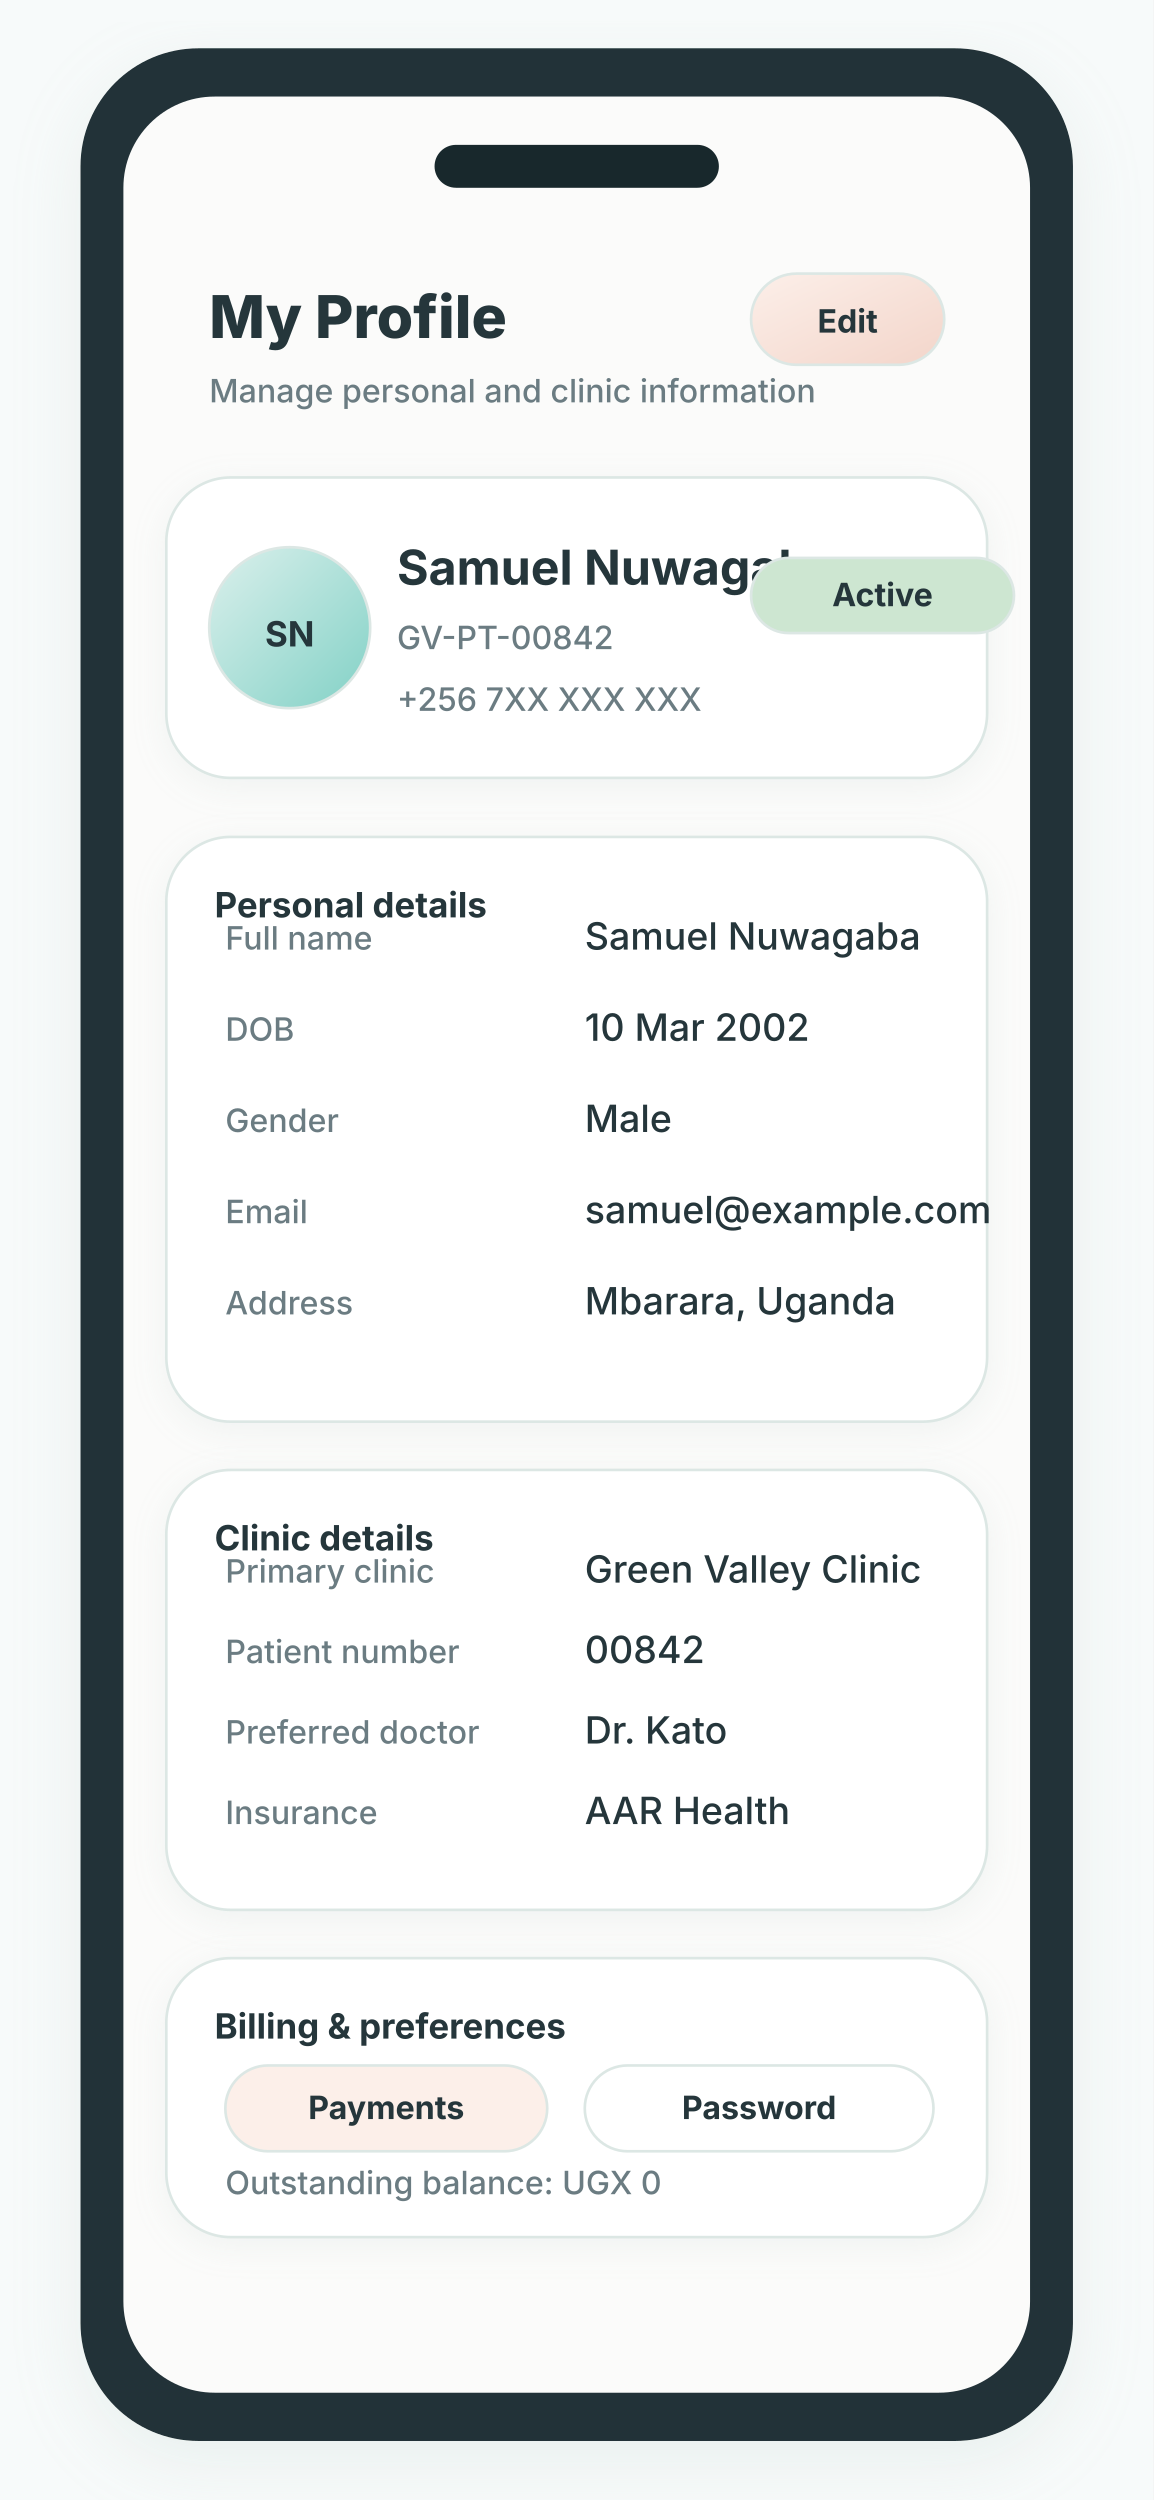
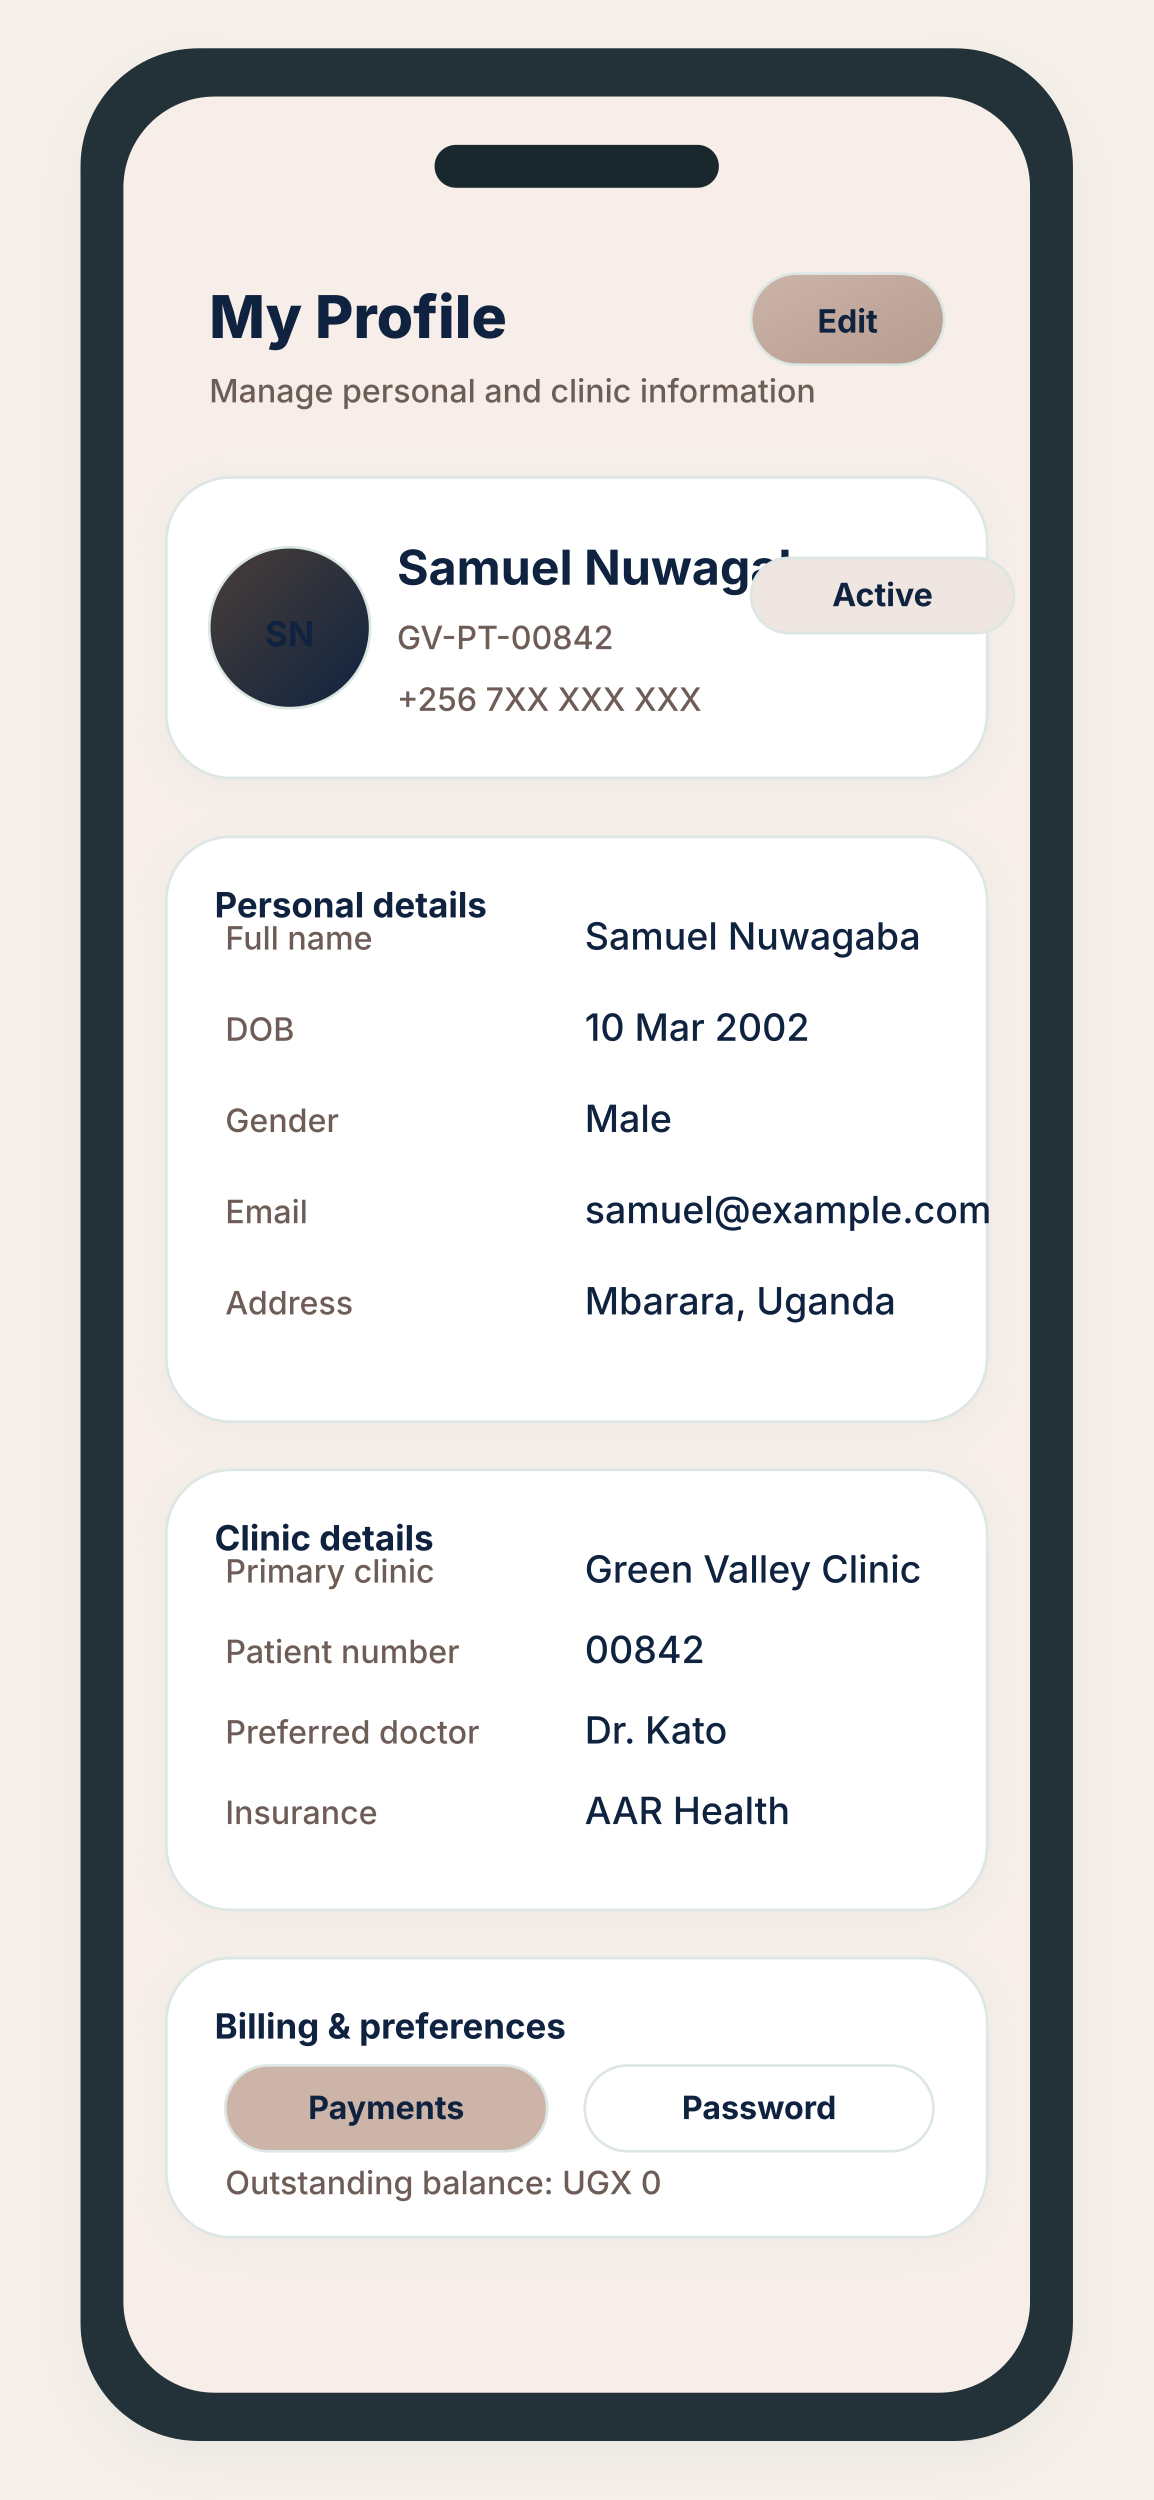
<svg xmlns="http://www.w3.org/2000/svg" width="430" height="932" viewBox="0 0 430 932">
  <style>
-     .title { font-family: Inter, Arial, sans-serif; font-size: 30px; font-weight: 800; fill: #25363B; }
-     .h2 { font-family: Inter, Arial, sans-serif; font-size: 22px; font-weight: 800; fill: #25363B; }
-     .h3 { font-family: Inter, Arial, sans-serif; font-size: 18px; font-weight: 700; fill: #25363B; }
-     .label { font-family: Inter, Arial, sans-serif; font-size: 13px; font-weight: 700; fill: #25363B; }
-     .body { font-family: Inter, Arial, sans-serif; font-size: 14px; font-weight: 500; fill: #25363B; }
-     .small { font-family: Inter, Arial, sans-serif; font-size: 12px; font-weight: 500; fill: #6B7C82; }
-     .tiny { font-family: Inter, Arial, sans-serif; font-size: 11px; font-weight: 500; fill: #6B7C82; }
-     .chip { font-family: Inter, Arial, sans-serif; font-size: 12px; font-weight: 700; fill: #25363B; }
-     .button { font-family: Inter, Arial, sans-serif; font-size: 14px; font-weight: 700; fill: #2D6D67; }
-     .buttonLight { font-family: Inter, Arial, sans-serif; font-size: 14px; font-weight: 700; fill: #25363B; }
+     .title { font-family: Inter, Arial, sans-serif; font-size: 30px; font-weight: 800; fill: #0F2340; }
+     .h2 { font-family: Inter, Arial, sans-serif; font-size: 22px; font-weight: 800; fill: #0F2340; }
+     .h3 { font-family: Inter, Arial, sans-serif; font-size: 18px; font-weight: 700; fill: #0F2340; }
+     .label { font-family: Inter, Arial, sans-serif; font-size: 13px; font-weight: 700; fill: #0F2340; }
+     .body { font-family: Inter, Arial, sans-serif; font-size: 14px; font-weight: 500; fill: #0F2340; }
+     .small { font-family: Inter, Arial, sans-serif; font-size: 12px; font-weight: 500; fill: #6E5D56; }
+     .tiny { font-family: Inter, Arial, sans-serif; font-size: 11px; font-weight: 500; fill: #6E5D56; }
+     .chip { font-family: Inter, Arial, sans-serif; font-size: 12px; font-weight: 700; fill: #0F2340; }
+     .button { font-family: Inter, Arial, sans-serif; font-size: 14px; font-weight: 700; fill: #0F2340; }
+     .buttonLight { font-family: Inter, Arial, sans-serif; font-size: 14px; font-weight: 700; fill: #0F2340; }
    .whiteBtn { font-family: Inter, Arial, sans-serif; font-size: 14px; font-weight: 700; fill: white; }
-     .num { font-family: Inter, Arial, sans-serif; font-size: 28px; font-weight: 800; fill: #25363B; }
+     .num { font-family: Inter, Arial, sans-serif; font-size: 28px; font-weight: 800; fill: #0F2340; }
    .center { dominant-baseline: middle; text-anchor: middle; }
</style>
  <defs>
    <linearGradient id="gradPrimary" x1="0" y1="0" x2="1" y2="1">
-       <stop offset="0%" stop-color="#DBF0EC" />
-       <stop offset="100%" stop-color="#82D1C6" />
+       <stop offset="0%" stop-color="#4A3E38" />
+       <stop offset="100%" stop-color="#0F2340" />
    </linearGradient>
    <linearGradient id="gradPeach" x1="0" y1="0" x2="1" y2="1">
-       <stop offset="0%" stop-color="#FCEFE9" />
-       <stop offset="100%" stop-color="#F3D5CA" />
+       <stop offset="0%" stop-color="#CDB4A8" />
+       <stop offset="100%" stop-color="#B79C90" />
    </linearGradient>
    <linearGradient id="gradLav" x1="0" y1="0" x2="1" y2="1">
-       <stop offset="0%" stop-color="#F6F3FD" />
-       <stop offset="100%" stop-color="#DCD3F7" />
+       <stop offset="0%" stop-color="#F7EEE9" />
+       <stop offset="100%" stop-color="#E7C9BA" />
    </linearGradient>
    <linearGradient id="gradYellow" x1="0" y1="0" x2="1" y2="1">
      <stop offset="0%" stop-color="#FFF8E5" />
-       <stop offset="100%" stop-color="#F1DF9F" />
+       <stop offset="100%" stop-color="#D3B8A9" />
    </linearGradient>
    <filter id="shadow" x="-20%" y="-20%" width="140%" height="150%">
      <feDropShadow dx="0" dy="8" stdDeviation="12" flood-color="#B9CCC7" flood-opacity="0.22" />
    </filter>
    <filter id="soft" x="-20%" y="-20%" width="140%" height="150%">
      <feDropShadow dx="0" dy="3" stdDeviation="6" flood-color="#B9CCC7" flood-opacity="0.16" />
    </filter>
  </defs>
-   <rect x="0" y="0" width="430" height="932" fill="#F7FAFA" rx="0" ry="0" />
+   <rect x="0" y="0" width="430" height="932" fill="#F7EFEA" rx="0" ry="0" />
  <rect x="30" y="18" width="370" height="892" fill="#203238" rx="44" ry="44" filter="url(#shadow)" />
-   <rect x="46" y="36" width="338" height="856" fill="#FBFBFA" rx="34" ry="34" />
+   <rect x="46" y="36" width="338" height="856" fill="#F7EEE9" rx="34" ry="34" />
  <rect x="162" y="54" width="106" height="16" fill="#18282C" rx="8" ry="8" />
  <text x="78" y="126" class="h2" text-anchor="start">My Profile</text>
  <text x="78" y="150" class="small" text-anchor="start">Manage personal and clinic information</text>
  <rect x="280" y="102" width="72" height="34" fill="url(#gradPeach)" stroke="#DCE7E4" stroke-width="1" rx="17" ry="17" />
  <text x="316" y="124" class="chip" text-anchor="middle">Edit</text>
  <rect x="62" y="178" width="306" height="112" fill="white" stroke="#DCE7E4" stroke-width="1" rx="24" ry="24" filter="url(#soft)" />
  <circle cx="108" cy="234" r="30" fill="url(#gradPrimary)" stroke="#DCE7E4" stroke-width="1" />
  <text x="108" y="241" class="label" text-anchor="middle">SN</text>
  <text x="148" y="218" class="h3" text-anchor="start">Samuel Nuwagaba</text>
  <text x="148" y="242" class="small" text-anchor="start">GV-PT-00842</text>
  <text x="148" y="265" class="small" text-anchor="start">+256 7XX XXX XXX</text>
-   <rect x="280" y="208" width="98" height="28" rx="14" ry="14" fill="#CDE6D1" stroke="#DCE7E4" stroke-width="1" />
-   <text x="329" y="226" class="chip" text-anchor="middle" fill="#25363B">Active</text>
+   <rect x="280" y="208" width="98" height="28" rx="14" ry="14" fill="#EFE6E2" stroke="#DCE7E4" stroke-width="1" />
+   <text x="329" y="226" class="chip" text-anchor="middle" fill="#0F2340">Active</text>
  <rect x="62" y="312" width="306" height="218" fill="white" stroke="#DCE7E4" stroke-width="1" rx="24" ry="24" filter="url(#soft)" />
  <text x="80" y="342" class="label" text-anchor="start">Personal details</text>
  <text x="84" y="354" class="small" text-anchor="start">Full name</text>
  <text x="218" y="354" class="body" text-anchor="start">Samuel Nuwagaba</text>
  <text x="84" y="388" class="small" text-anchor="start">DOB</text>
  <text x="218" y="388" class="body" text-anchor="start">10 Mar 2002</text>
  <text x="84" y="422" class="small" text-anchor="start">Gender</text>
  <text x="218" y="422" class="body" text-anchor="start">Male</text>
  <text x="84" y="456" class="small" text-anchor="start">Email</text>
  <text x="218" y="456" class="body" text-anchor="start">samuel@example.com</text>
  <text x="84" y="490" class="small" text-anchor="start">Address</text>
  <text x="218" y="490" class="body" text-anchor="start">Mbarara, Uganda</text>
  <rect x="62" y="548" width="306" height="164" fill="white" stroke="#DCE7E4" stroke-width="1" rx="24" ry="24" filter="url(#soft)" />
  <text x="80" y="578" class="label" text-anchor="start">Clinic details</text>
  <text x="84" y="590" class="small" text-anchor="start">Primary clinic</text>
  <text x="218" y="590" class="body" text-anchor="start">Green Valley Clinic</text>
  <text x="84" y="620" class="small" text-anchor="start">Patient number</text>
  <text x="218" y="620" class="body" text-anchor="start">00842</text>
  <text x="84" y="650" class="small" text-anchor="start">Preferred doctor</text>
  <text x="218" y="650" class="body" text-anchor="start">Dr. Kato</text>
  <text x="84" y="680" class="small" text-anchor="start">Insurance</text>
  <text x="218" y="680" class="body" text-anchor="start">AAR Health</text>
  <rect x="62" y="730" width="306" height="104" fill="white" stroke="#DCE7E4" stroke-width="1" rx="24" ry="24" filter="url(#soft)" />
  <text x="80" y="760" class="label" text-anchor="start">Billing &amp; preferences</text>
-   <rect x="84" y="770" width="120" height="32" fill="#FCEFE9" stroke="#DCE7E4" stroke-width="1" rx="16" ry="16" />
+   <rect x="84" y="770" width="120" height="32" fill="#CDB4A8" stroke="#DCE7E4" stroke-width="1" rx="16" ry="16" />
  <text x="144.0" y="790" class="chip" text-anchor="middle">Payments</text>
  <rect x="218" y="770" width="130" height="32" fill="white" stroke="#DCE7E4" stroke-width="1" rx="16" ry="16" />
  <text x="283.0" y="790" class="chip" text-anchor="middle">Password</text>
  <text x="84" y="818" class="small" text-anchor="start">Outstanding balance: UGX 0</text>
</svg>
